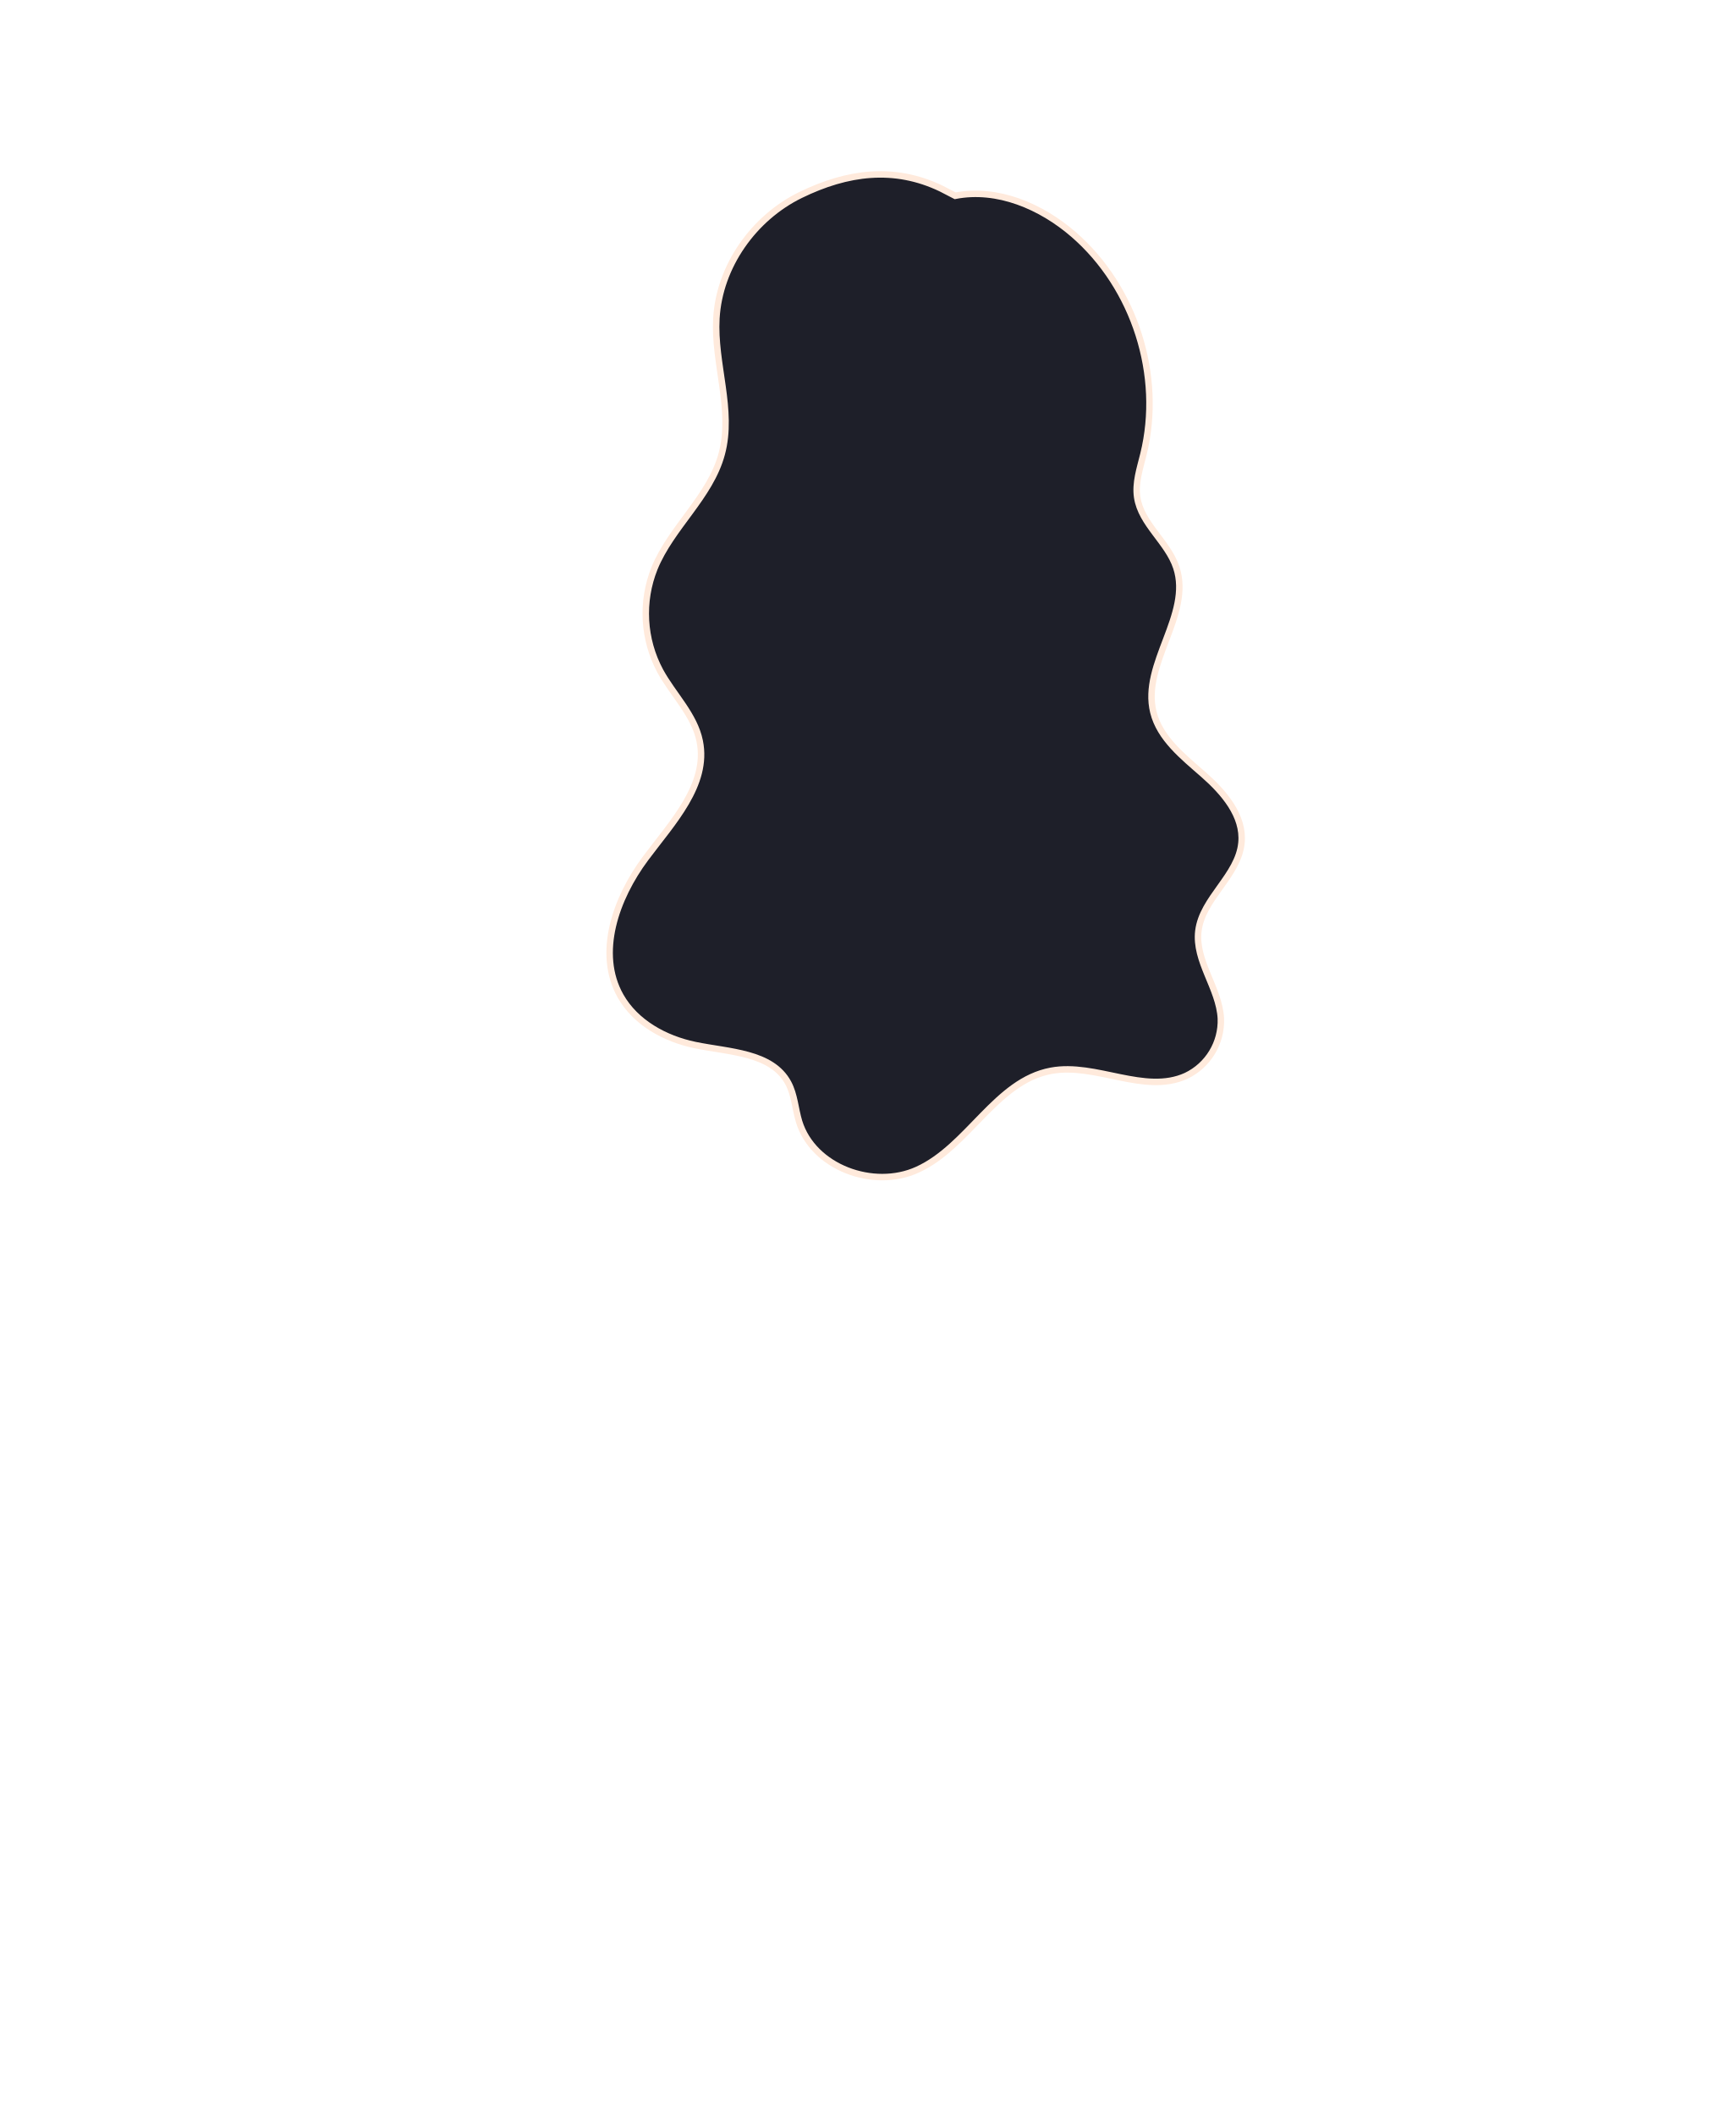
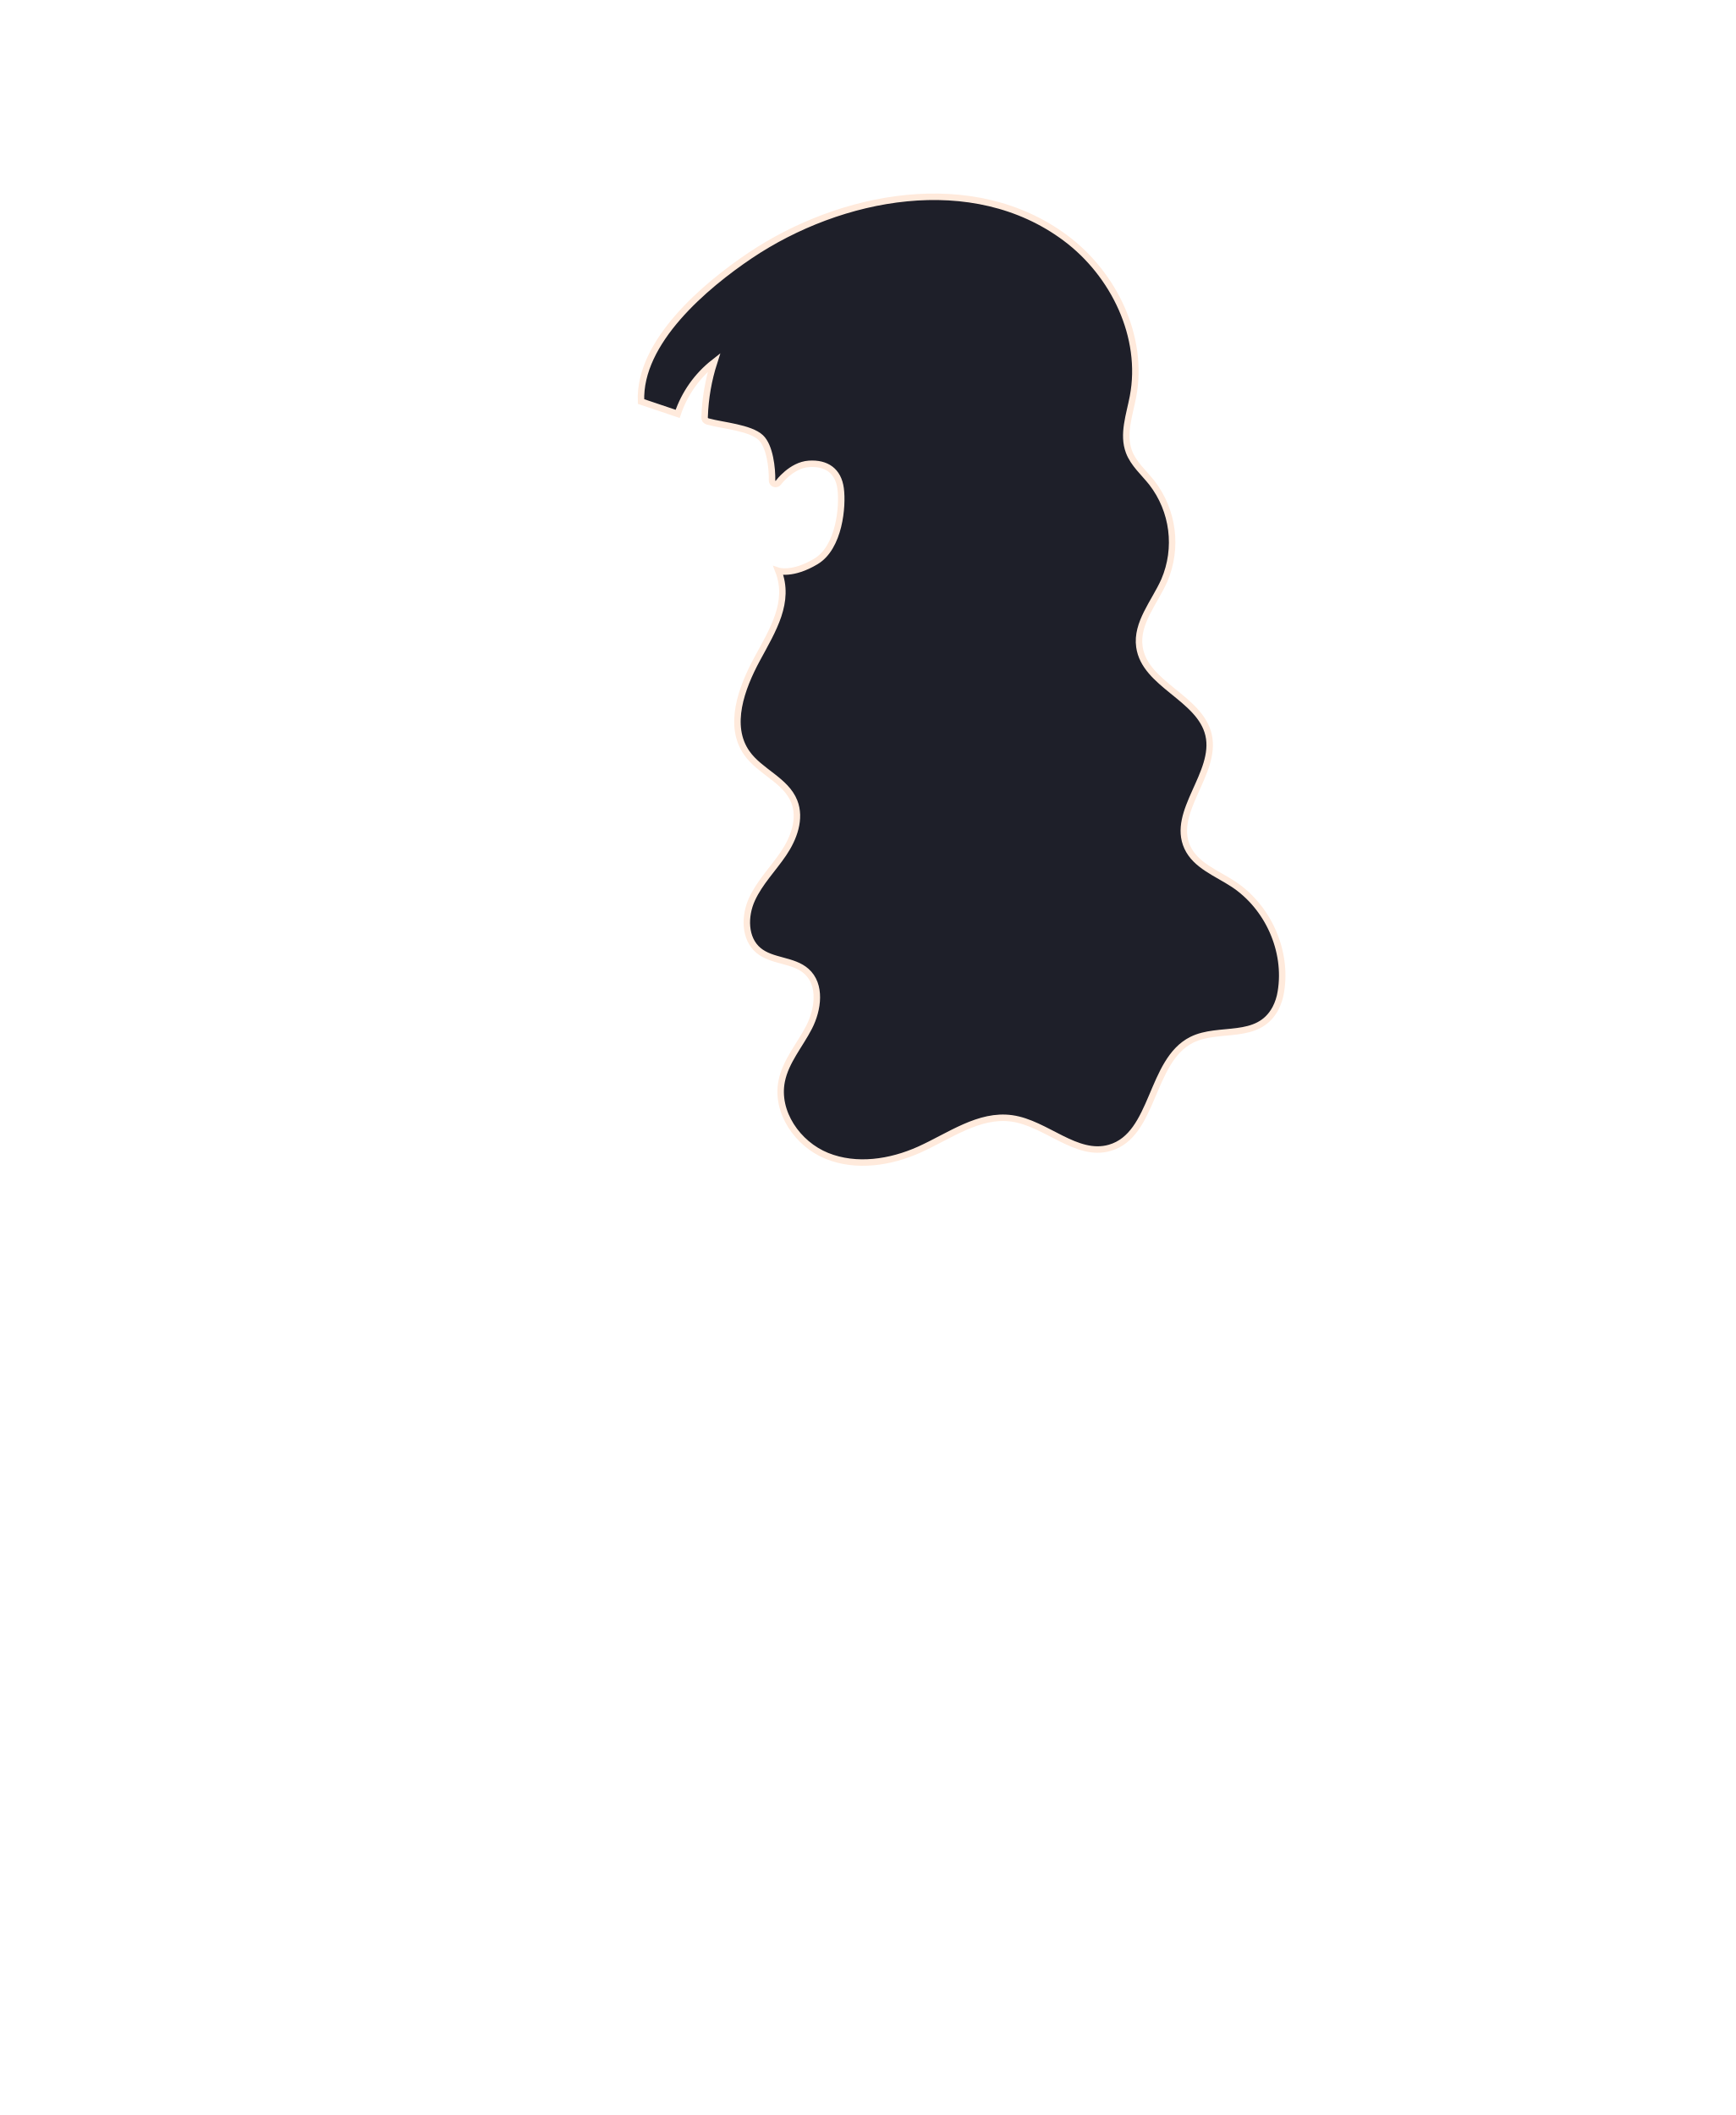
<svg xmlns="http://www.w3.org/2000/svg" width="805.26" height="981.51" viewBox="0 0 805.26 981.51">
-   <path d="M436.77,87.5c-21.82-10.48-43.54-7.61-65.26,3s-37.67,33.06-39.05,57.22c-1.21,21.08,8,42.54,2.48,62.93-5.34,19.93-23.41,34-31.21,53.09a56.4,56.4,0,0,0,2.65,47.63c6,11,15.85,20.28,18.34,32.57,4.11,20.28-12.84,37.87-25.19,54.47-13.66,18.36-22.81,43.86-11.57,63.79,7,12.39,20.64,19.87,34.56,22.77,15.85,3.3,35.66,3.35,43.3,17.63,2.93,5.47,3.21,11.93,5,17.86,6.56,21.36,34.51,31.63,54.86,22.39,23.75-10.78,36.43-41.16,62.08-45.93,20.85-3.88,43.39,11.16,62.68,2.35a28.35,28.35,0,0,0,16.12-26.63c-.76-14.09-12.14-26.62-10.43-40.63,1.87-15.25,18.55-25.61,20-40.91,1.19-12.52-8.24-23.39-17.69-31.69s-20.21-16.72-23.21-28.94c-5.51-22.42,17.92-45.17,10.65-67.08-3.94-11.91-16.29-20.19-18.15-32.6-1-6.71,1.28-13.4,2.9-20,9-36.45-4.08-77.42-32.45-102-15.06-13.06-35.34-21.74-54.91-17.93Z" fill="#1e1f29" stroke="#ffeadc" stroke-miterlimit="10" stroke-width="3" />
+   <path d="M361.21,224s6-8.18,14.18-8.73,13.63,3.27,14.72,11.45-.55,27.27-11.45,33.81-17.45,4.37-17.45,4.37c5.6,14.43-2.44,27.24-9.81,40.85s-13.74,31.06-4.82,43.72c6.09,8.66,18.09,12.62,22,22.46,3.19,8-.17,17.1-5,24.22s-11,13.33-14.6,21.14-3.58,18.25,3,23.76c6.26,5.25,16.17,4.26,22.26,9.7,7,6.23,5.49,17.68,1.21,26s-10.8,15.71-12.67,24.87c-2.95,14.41,7.36,29.31,21,34.81s29.42,3.09,42.84-2.93c14-6.3,27.74-16.64,42.95-14.49,16,2.25,29.91,18.12,45.41,13.67,20.81-6,18.7-40.46,38.07-50.14,12.73-6.36,30.75.59,38.87-14.6a25.09,25.09,0,0,0,2.49-7.67c3.18-19.07-6-39.41-22.07-50-7.74-5.08-17.47-8.64-21.33-17.05-7.6-16.54,13.93-34.42,9.85-52.16-4-17.29-29.64-23.33-32.1-40.9-1.55-11,7-20.57,11.55-30.76a45.14,45.14,0,0,0-5.8-45.4c-3.72-4.68-8.49-8.76-10.59-14.35-3.06-8.14.25-17.08,1.87-25.62,5.24-27.6-8.8-56.77-31.32-73.56-43.06-32.1-104.45-20-146.29,8.06-20.81,14-51.85,40-50.7,67.81l17,5.73a51,51,0,0,1,16.9-23.91A92.65,92.65,0,0,0,327,193.3a2.51,2.51,0,0,0,.29,1.56,2.59,2.59,0,0,0,1.5.82c6.47,1.78,19.34,2.77,24.24,7.37,4.28,4,5.37,14.4,5.25,19.82A1.64,1.64,0,0,0,361.21,224Z" fill="#1e1f29" stroke="#ffeadc" stroke-miterlimit="10" stroke-width="3" />
</svg>
